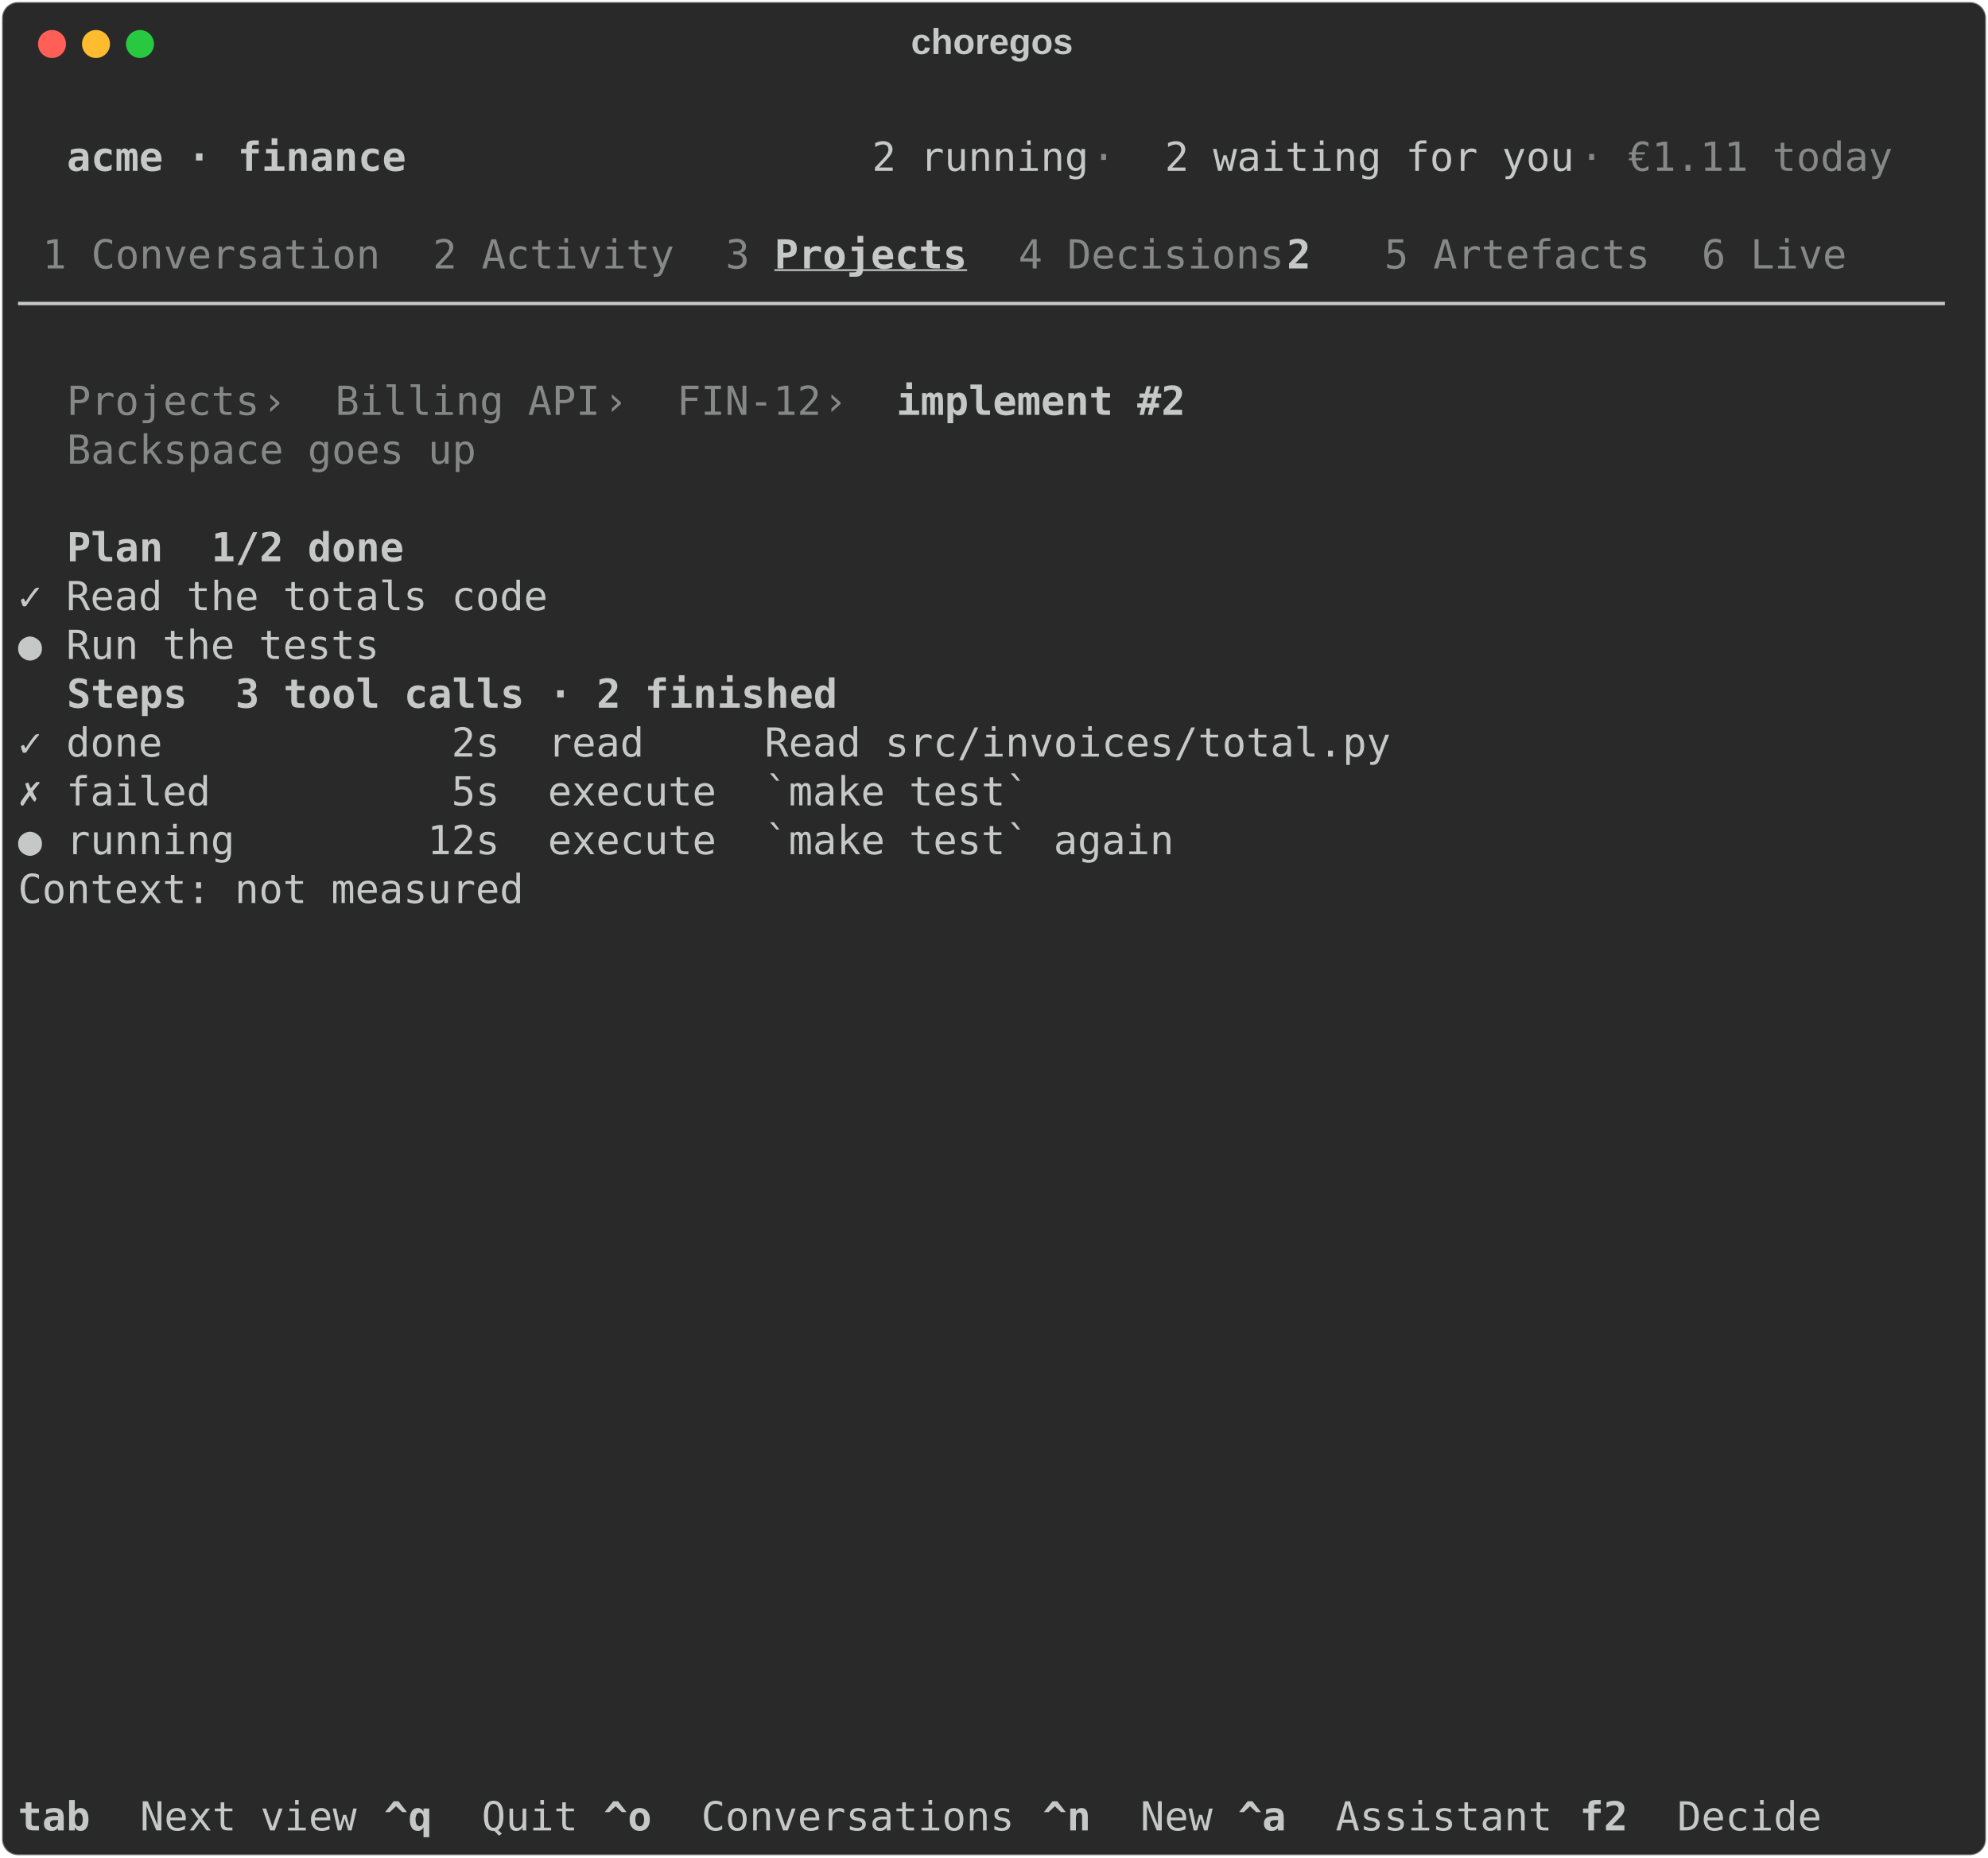
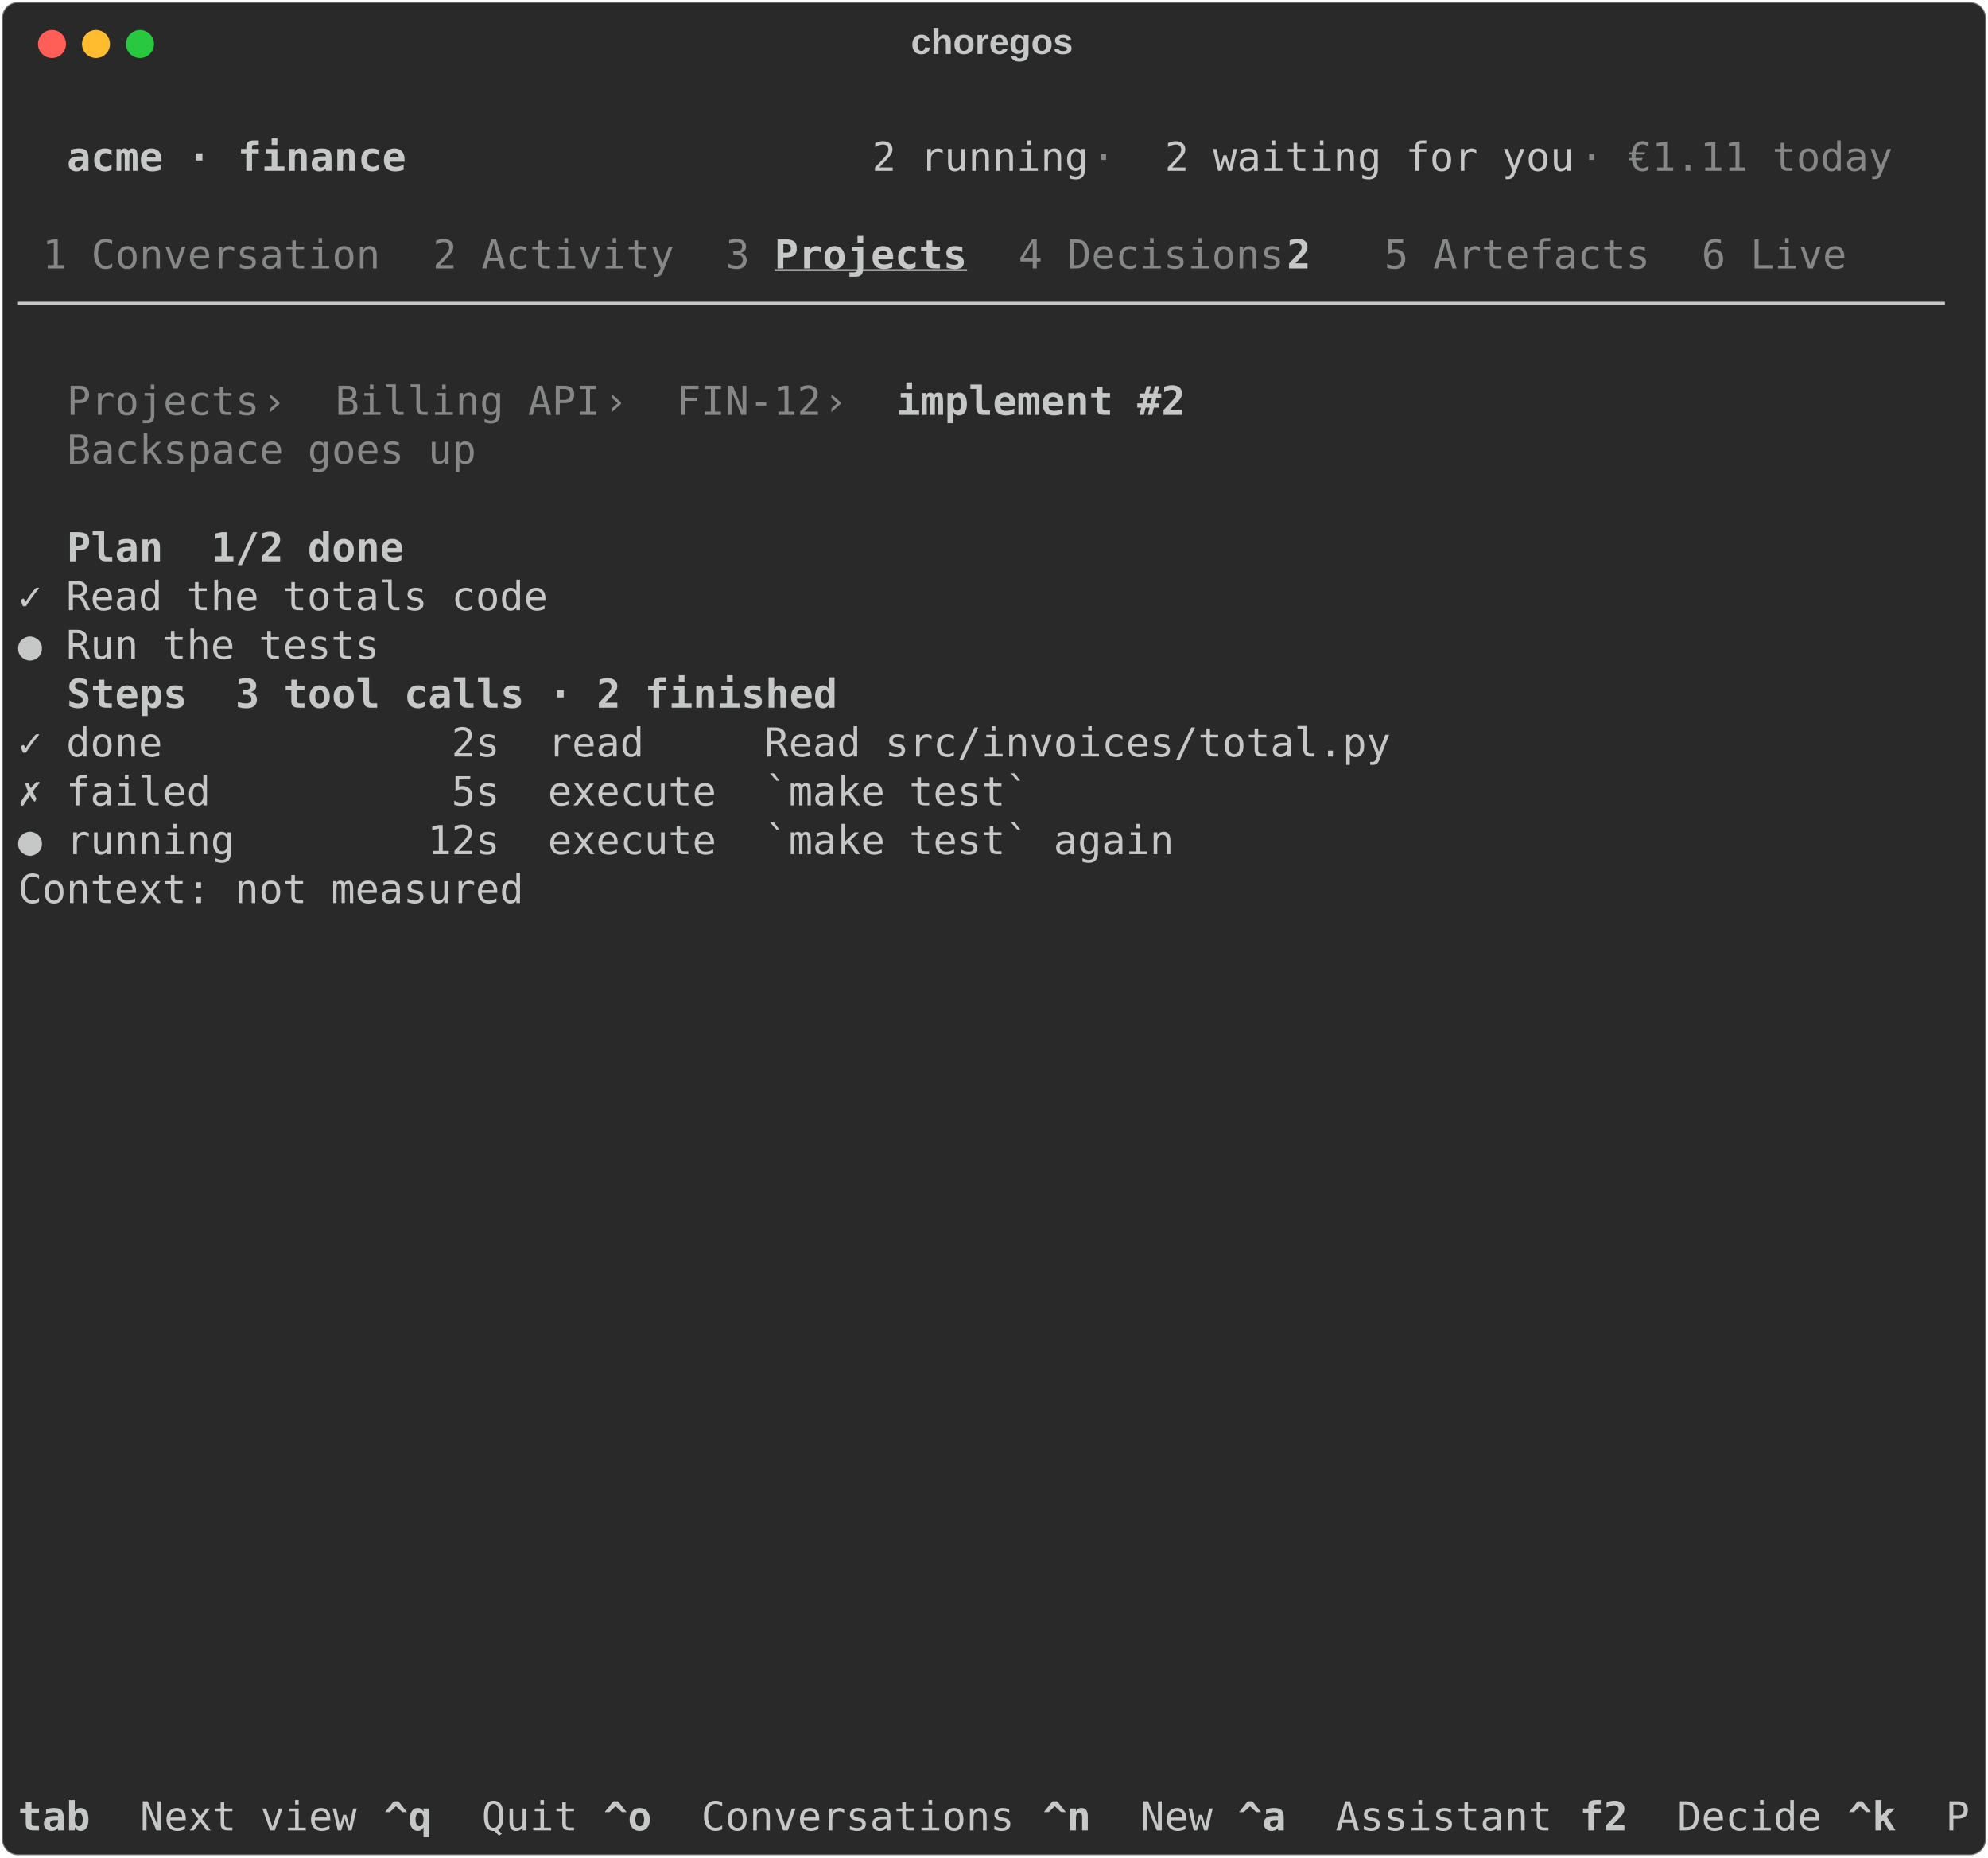
<svg xmlns="http://www.w3.org/2000/svg" class="rich-terminal" viewBox="0 0 994 928.4">
  <style>

    @font-face {
        font-family: "Fira Code";
        src: local("FiraCode-Regular"),
                url("https://cdnjs.cloudflare.com/ajax/libs/firacode/6.2.0/woff2/FiraCode-Regular.woff2") format("woff2"),
                url("https://cdnjs.cloudflare.com/ajax/libs/firacode/6.2.0/woff/FiraCode-Regular.woff") format("woff");
        font-style: normal;
        font-weight: 400;
    }
    @font-face {
        font-family: "Fira Code";
        src: local("FiraCode-Bold"),
                url("https://cdnjs.cloudflare.com/ajax/libs/firacode/6.2.0/woff2/FiraCode-Bold.woff2") format("woff2"),
                url("https://cdnjs.cloudflare.com/ajax/libs/firacode/6.2.0/woff/FiraCode-Bold.woff") format("woff");
        font-style: bold;
        font-weight: 700;
    }

-     .terminal-193849892-matrix {
+     .terminal-2483425769-matrix {
        font-family: Fira Code, monospace;
        font-size: 20px;
        line-height: 24.4px;
        font-variant-east-asian: full-width;
    }

-     .terminal-193849892-title {
+     .terminal-2483425769-title {
        font-size: 18px;
        font-weight: bold;
        font-family: arial;
    }

-     .terminal-193849892-r1 { fill: #c5c8c6 }
- .terminal-193849892-r2 { fill: #c5c8c6;font-weight: bold }
- .terminal-193849892-r3 { fill: #868887 }
- .terminal-193849892-r4 { fill: #c5c8c6;font-weight: bold;text-decoration: underline; }
+     .terminal-2483425769-r1 { fill: #c5c8c6 }
+ .terminal-2483425769-r2 { fill: #c5c8c6;font-weight: bold }
+ .terminal-2483425769-r3 { fill: #868887 }
+ .terminal-2483425769-r4 { fill: #c5c8c6;font-weight: bold;text-decoration: underline; }
    </style>
  <defs>
-     <clipPath id="terminal-193849892-clip-terminal">
+     <clipPath id="terminal-2483425769-clip-terminal">
      <rect x="0" y="0" width="975.0" height="877.4" />
    </clipPath>
-     <clipPath id="terminal-193849892-line-0">
+     <clipPath id="terminal-2483425769-line-0">
      <rect x="0" y="1.5" width="976" height="24.65" />
    </clipPath>
-     <clipPath id="terminal-193849892-line-1">
+     <clipPath id="terminal-2483425769-line-1">
      <rect x="0" y="25.9" width="976" height="24.65" />
    </clipPath>
-     <clipPath id="terminal-193849892-line-2">
+     <clipPath id="terminal-2483425769-line-2">
      <rect x="0" y="50.3" width="976" height="24.65" />
    </clipPath>
-     <clipPath id="terminal-193849892-line-3">
+     <clipPath id="terminal-2483425769-line-3">
      <rect x="0" y="74.7" width="976" height="24.65" />
    </clipPath>
-     <clipPath id="terminal-193849892-line-4">
+     <clipPath id="terminal-2483425769-line-4">
      <rect x="0" y="99.1" width="976" height="24.65" />
    </clipPath>
-     <clipPath id="terminal-193849892-line-5">
+     <clipPath id="terminal-2483425769-line-5">
      <rect x="0" y="123.5" width="976" height="24.65" />
    </clipPath>
-     <clipPath id="terminal-193849892-line-6">
+     <clipPath id="terminal-2483425769-line-6">
      <rect x="0" y="147.9" width="976" height="24.65" />
    </clipPath>
-     <clipPath id="terminal-193849892-line-7">
+     <clipPath id="terminal-2483425769-line-7">
      <rect x="0" y="172.3" width="976" height="24.65" />
    </clipPath>
-     <clipPath id="terminal-193849892-line-8">
+     <clipPath id="terminal-2483425769-line-8">
      <rect x="0" y="196.7" width="976" height="24.65" />
    </clipPath>
-     <clipPath id="terminal-193849892-line-9">
+     <clipPath id="terminal-2483425769-line-9">
      <rect x="0" y="221.1" width="976" height="24.65" />
    </clipPath>
-     <clipPath id="terminal-193849892-line-10">
+     <clipPath id="terminal-2483425769-line-10">
      <rect x="0" y="245.5" width="976" height="24.65" />
    </clipPath>
-     <clipPath id="terminal-193849892-line-11">
+     <clipPath id="terminal-2483425769-line-11">
      <rect x="0" y="269.9" width="976" height="24.65" />
    </clipPath>
-     <clipPath id="terminal-193849892-line-12">
+     <clipPath id="terminal-2483425769-line-12">
      <rect x="0" y="294.3" width="976" height="24.65" />
    </clipPath>
-     <clipPath id="terminal-193849892-line-13">
+     <clipPath id="terminal-2483425769-line-13">
      <rect x="0" y="318.7" width="976" height="24.65" />
    </clipPath>
-     <clipPath id="terminal-193849892-line-14">
+     <clipPath id="terminal-2483425769-line-14">
      <rect x="0" y="343.1" width="976" height="24.65" />
    </clipPath>
-     <clipPath id="terminal-193849892-line-15">
+     <clipPath id="terminal-2483425769-line-15">
      <rect x="0" y="367.5" width="976" height="24.65" />
    </clipPath>
-     <clipPath id="terminal-193849892-line-16">
+     <clipPath id="terminal-2483425769-line-16">
      <rect x="0" y="391.9" width="976" height="24.65" />
    </clipPath>
-     <clipPath id="terminal-193849892-line-17">
+     <clipPath id="terminal-2483425769-line-17">
      <rect x="0" y="416.3" width="976" height="24.65" />
    </clipPath>
-     <clipPath id="terminal-193849892-line-18">
+     <clipPath id="terminal-2483425769-line-18">
      <rect x="0" y="440.7" width="976" height="24.65" />
    </clipPath>
-     <clipPath id="terminal-193849892-line-19">
+     <clipPath id="terminal-2483425769-line-19">
      <rect x="0" y="465.1" width="976" height="24.65" />
    </clipPath>
-     <clipPath id="terminal-193849892-line-20">
+     <clipPath id="terminal-2483425769-line-20">
      <rect x="0" y="489.5" width="976" height="24.65" />
    </clipPath>
-     <clipPath id="terminal-193849892-line-21">
+     <clipPath id="terminal-2483425769-line-21">
      <rect x="0" y="513.9" width="976" height="24.65" />
    </clipPath>
-     <clipPath id="terminal-193849892-line-22">
+     <clipPath id="terminal-2483425769-line-22">
      <rect x="0" y="538.3" width="976" height="24.65" />
    </clipPath>
-     <clipPath id="terminal-193849892-line-23">
+     <clipPath id="terminal-2483425769-line-23">
      <rect x="0" y="562.7" width="976" height="24.65" />
    </clipPath>
-     <clipPath id="terminal-193849892-line-24">
+     <clipPath id="terminal-2483425769-line-24">
      <rect x="0" y="587.1" width="976" height="24.65" />
    </clipPath>
-     <clipPath id="terminal-193849892-line-25">
+     <clipPath id="terminal-2483425769-line-25">
      <rect x="0" y="611.5" width="976" height="24.65" />
    </clipPath>
-     <clipPath id="terminal-193849892-line-26">
+     <clipPath id="terminal-2483425769-line-26">
      <rect x="0" y="635.9" width="976" height="24.65" />
    </clipPath>
-     <clipPath id="terminal-193849892-line-27">
+     <clipPath id="terminal-2483425769-line-27">
      <rect x="0" y="660.3" width="976" height="24.65" />
    </clipPath>
-     <clipPath id="terminal-193849892-line-28">
+     <clipPath id="terminal-2483425769-line-28">
      <rect x="0" y="684.7" width="976" height="24.65" />
    </clipPath>
-     <clipPath id="terminal-193849892-line-29">
+     <clipPath id="terminal-2483425769-line-29">
      <rect x="0" y="709.1" width="976" height="24.65" />
    </clipPath>
-     <clipPath id="terminal-193849892-line-30">
+     <clipPath id="terminal-2483425769-line-30">
      <rect x="0" y="733.5" width="976" height="24.65" />
    </clipPath>
-     <clipPath id="terminal-193849892-line-31">
+     <clipPath id="terminal-2483425769-line-31">
      <rect x="0" y="757.9" width="976" height="24.65" />
    </clipPath>
-     <clipPath id="terminal-193849892-line-32">
+     <clipPath id="terminal-2483425769-line-32">
      <rect x="0" y="782.3" width="976" height="24.65" />
    </clipPath>
-     <clipPath id="terminal-193849892-line-33">
+     <clipPath id="terminal-2483425769-line-33">
      <rect x="0" y="806.7" width="976" height="24.65" />
    </clipPath>
-     <clipPath id="terminal-193849892-line-34">
+     <clipPath id="terminal-2483425769-line-34">
      <rect x="0" y="831.1" width="976" height="24.65" />
    </clipPath>
  </defs>
  <rect fill="#292929" stroke="rgba(255,255,255,0.35)" stroke-width="1" x="1" y="1" width="992" height="926.4" rx="8" />
-   <text class="terminal-193849892-title" fill="#c5c8c6" text-anchor="middle" x="496" y="27">choregos</text>
+   <text class="terminal-2483425769-title" fill="#c5c8c6" text-anchor="middle" x="496" y="27">choregos</text>
  <g transform="translate(26,22)">
    <circle cx="0" cy="0" r="7" fill="#ff5f57" />
    <circle cx="22" cy="0" r="7" fill="#febc2e" />
    <circle cx="44" cy="0" r="7" fill="#28c840" />
  </g>
-   <g transform="translate(9, 41)" clip-path="url(#terminal-193849892-clip-terminal)">
-     <g class="terminal-193849892-matrix">
-       <text class="terminal-193849892-r1" x="976" y="20" textLength="12.2" clip-path="url(#terminal-193849892-line-0)">
- </text>
-       <text class="terminal-193849892-r2" x="24.4" y="44.4" textLength="85.4" clip-path="url(#terminal-193849892-line-1)">acme · </text>
-       <text class="terminal-193849892-r2" x="109.8" y="44.4" textLength="85.4" clip-path="url(#terminal-193849892-line-1)">finance</text>
-       <text class="terminal-193849892-r1" x="427" y="44.4" textLength="109.8" clip-path="url(#terminal-193849892-line-1)">2 running</text>
-       <text class="terminal-193849892-r3" x="536.8" y="44.4" textLength="36.6" clip-path="url(#terminal-193849892-line-1)"> · </text>
-       <text class="terminal-193849892-r1" x="573.4" y="44.4" textLength="207.4" clip-path="url(#terminal-193849892-line-1)">2 waiting for you</text>
-       <text class="terminal-193849892-r3" x="780.8" y="44.4" textLength="170.8" clip-path="url(#terminal-193849892-line-1)"> · €1.11 today</text>
-       <text class="terminal-193849892-r1" x="976" y="44.4" textLength="12.2" clip-path="url(#terminal-193849892-line-1)">
- </text>
-       <text class="terminal-193849892-r1" x="976" y="68.8" textLength="12.2" clip-path="url(#terminal-193849892-line-2)">
- </text>
-       <text class="terminal-193849892-r3" x="12.2" y="93.2" textLength="24.4" clip-path="url(#terminal-193849892-line-3)">1 </text>
-       <text class="terminal-193849892-r3" x="36.6" y="93.2" textLength="146.4" clip-path="url(#terminal-193849892-line-3)">Conversation</text>
-       <text class="terminal-193849892-r3" x="207.4" y="93.2" textLength="24.4" clip-path="url(#terminal-193849892-line-3)">2 </text>
-       <text class="terminal-193849892-r3" x="231.8" y="93.2" textLength="97.6" clip-path="url(#terminal-193849892-line-3)">Activity</text>
-       <text class="terminal-193849892-r3" x="353.8" y="93.2" textLength="24.4" clip-path="url(#terminal-193849892-line-3)">3 </text>
-       <text class="terminal-193849892-r4" x="378.2" y="93.2" textLength="97.6" clip-path="url(#terminal-193849892-line-3)">Projects</text>
-       <text class="terminal-193849892-r3" x="500.2" y="93.2" textLength="24.4" clip-path="url(#terminal-193849892-line-3)">4 </text>
-       <text class="terminal-193849892-r3" x="524.6" y="93.2" textLength="109.8" clip-path="url(#terminal-193849892-line-3)">Decisions</text>
-       <text class="terminal-193849892-r2" x="634.4" y="93.2" textLength="24.4" clip-path="url(#terminal-193849892-line-3)"> 2</text>
-       <text class="terminal-193849892-r3" x="683.2" y="93.2" textLength="24.4" clip-path="url(#terminal-193849892-line-3)">5 </text>
-       <text class="terminal-193849892-r3" x="707.6" y="93.2" textLength="109.8" clip-path="url(#terminal-193849892-line-3)">Artefacts</text>
-       <text class="terminal-193849892-r3" x="841.8" y="93.2" textLength="24.4" clip-path="url(#terminal-193849892-line-3)">6 </text>
-       <text class="terminal-193849892-r3" x="866.2" y="93.2" textLength="48.8" clip-path="url(#terminal-193849892-line-3)">Live</text>
-       <text class="terminal-193849892-r1" x="976" y="93.2" textLength="12.2" clip-path="url(#terminal-193849892-line-3)">
- </text>
-       <text class="terminal-193849892-r1" x="0" y="117.6" textLength="976" clip-path="url(#terminal-193849892-line-4)">────────────────────────────────────────────────────────────────────────────────</text>
-       <text class="terminal-193849892-r1" x="976" y="117.6" textLength="12.2" clip-path="url(#terminal-193849892-line-4)">
- </text>
-       <text class="terminal-193849892-r1" x="976" y="142" textLength="12.2" clip-path="url(#terminal-193849892-line-5)">
- </text>
-       <text class="terminal-193849892-r3" x="24.4" y="166.4" textLength="97.6" clip-path="url(#terminal-193849892-line-6)">Projects</text>
-       <text class="terminal-193849892-r3" x="122" y="166.4" textLength="36.6" clip-path="url(#terminal-193849892-line-6)"> › </text>
-       <text class="terminal-193849892-r3" x="158.6" y="166.4" textLength="134.2" clip-path="url(#terminal-193849892-line-6)">Billing API</text>
-       <text class="terminal-193849892-r3" x="292.8" y="166.4" textLength="36.6" clip-path="url(#terminal-193849892-line-6)"> › </text>
-       <text class="terminal-193849892-r3" x="329.4" y="166.4" textLength="73.2" clip-path="url(#terminal-193849892-line-6)">FIN-12</text>
-       <text class="terminal-193849892-r3" x="402.6" y="166.4" textLength="36.6" clip-path="url(#terminal-193849892-line-6)"> › </text>
-       <text class="terminal-193849892-r2" x="439.2" y="166.4" textLength="146.4" clip-path="url(#terminal-193849892-line-6)">implement #2</text>
-       <text class="terminal-193849892-r1" x="976" y="166.4" textLength="12.2" clip-path="url(#terminal-193849892-line-6)">
- </text>
-       <text class="terminal-193849892-r3" x="24.4" y="190.8" textLength="207.4" clip-path="url(#terminal-193849892-line-7)">Backspace goes up</text>
-       <text class="terminal-193849892-r1" x="976" y="190.8" textLength="12.2" clip-path="url(#terminal-193849892-line-7)">
- </text>
-       <text class="terminal-193849892-r1" x="976" y="215.2" textLength="12.2" clip-path="url(#terminal-193849892-line-8)">
- </text>
-       <text class="terminal-193849892-r2" x="24.4" y="239.6" textLength="170.8" clip-path="url(#terminal-193849892-line-9)">Plan  1/2 done</text>
-       <text class="terminal-193849892-r1" x="976" y="239.6" textLength="12.2" clip-path="url(#terminal-193849892-line-9)">
- </text>
-       <text class="terminal-193849892-r1" x="0" y="264" textLength="976" clip-path="url(#terminal-193849892-line-10)">    ✓ Read the totals code                                                      </text>
-       <text class="terminal-193849892-r1" x="976" y="264" textLength="12.2" clip-path="url(#terminal-193849892-line-10)">
- </text>
-       <text class="terminal-193849892-r1" x="0" y="288.4" textLength="976" clip-path="url(#terminal-193849892-line-11)">    ● Run the tests                                                             </text>
-       <text class="terminal-193849892-r1" x="976" y="288.4" textLength="12.2" clip-path="url(#terminal-193849892-line-11)">
- </text>
-       <text class="terminal-193849892-r2" x="24.4" y="312.8" textLength="390.4" clip-path="url(#terminal-193849892-line-12)">Steps  3 tool calls · 2 finished</text>
-       <text class="terminal-193849892-r1" x="976" y="312.8" textLength="12.2" clip-path="url(#terminal-193849892-line-12)">
- </text>
-       <text class="terminal-193849892-r1" x="0" y="337.2" textLength="976" clip-path="url(#terminal-193849892-line-13)">    ✓ done            2s  read     Read src/invoices/total.py                   </text>
-       <text class="terminal-193849892-r1" x="976" y="337.2" textLength="12.2" clip-path="url(#terminal-193849892-line-13)">
- </text>
-       <text class="terminal-193849892-r1" x="0" y="361.6" textLength="976" clip-path="url(#terminal-193849892-line-14)">    ✗ failed          5s  execute  `make test`                                  </text>
-       <text class="terminal-193849892-r1" x="976" y="361.6" textLength="12.2" clip-path="url(#terminal-193849892-line-14)">
- </text>
-       <text class="terminal-193849892-r1" x="0" y="386" textLength="976" clip-path="url(#terminal-193849892-line-15)">    ● running        12s  execute  `make test` again                            </text>
-       <text class="terminal-193849892-r1" x="976" y="386" textLength="12.2" clip-path="url(#terminal-193849892-line-15)">
- </text>
-       <text class="terminal-193849892-r1" x="0" y="410.4" textLength="976" clip-path="url(#terminal-193849892-line-16)">  Context: not measured                                                         </text>
-       <text class="terminal-193849892-r1" x="976" y="410.4" textLength="12.2" clip-path="url(#terminal-193849892-line-16)">
- </text>
-       <text class="terminal-193849892-r1" x="976" y="434.8" textLength="12.2" clip-path="url(#terminal-193849892-line-17)">
- </text>
-       <text class="terminal-193849892-r1" x="976" y="459.2" textLength="12.2" clip-path="url(#terminal-193849892-line-18)">
- </text>
-       <text class="terminal-193849892-r1" x="976" y="483.6" textLength="12.2" clip-path="url(#terminal-193849892-line-19)">
- </text>
-       <text class="terminal-193849892-r1" x="976" y="508" textLength="12.2" clip-path="url(#terminal-193849892-line-20)">
- </text>
-       <text class="terminal-193849892-r1" x="976" y="532.4" textLength="12.2" clip-path="url(#terminal-193849892-line-21)">
- </text>
-       <text class="terminal-193849892-r1" x="976" y="556.8" textLength="12.2" clip-path="url(#terminal-193849892-line-22)">
- </text>
-       <text class="terminal-193849892-r1" x="976" y="581.2" textLength="12.2" clip-path="url(#terminal-193849892-line-23)">
- </text>
-       <text class="terminal-193849892-r1" x="976" y="605.6" textLength="12.2" clip-path="url(#terminal-193849892-line-24)">
- </text>
-       <text class="terminal-193849892-r1" x="976" y="630" textLength="12.2" clip-path="url(#terminal-193849892-line-25)">
- </text>
-       <text class="terminal-193849892-r1" x="976" y="654.4" textLength="12.2" clip-path="url(#terminal-193849892-line-26)">
- </text>
-       <text class="terminal-193849892-r1" x="976" y="678.8" textLength="12.2" clip-path="url(#terminal-193849892-line-27)">
- </text>
-       <text class="terminal-193849892-r1" x="976" y="703.2" textLength="12.2" clip-path="url(#terminal-193849892-line-28)">
- </text>
-       <text class="terminal-193849892-r1" x="976" y="727.6" textLength="12.2" clip-path="url(#terminal-193849892-line-29)">
- </text>
-       <text class="terminal-193849892-r1" x="976" y="752" textLength="12.2" clip-path="url(#terminal-193849892-line-30)">
- </text>
-       <text class="terminal-193849892-r1" x="976" y="776.4" textLength="12.2" clip-path="url(#terminal-193849892-line-31)">
- </text>
-       <text class="terminal-193849892-r1" x="976" y="800.8" textLength="12.2" clip-path="url(#terminal-193849892-line-32)">
- </text>
-       <text class="terminal-193849892-r1" x="976" y="825.2" textLength="12.2" clip-path="url(#terminal-193849892-line-33)">
- </text>
-       <text class="terminal-193849892-r1" x="976" y="849.6" textLength="12.2" clip-path="url(#terminal-193849892-line-34)">
- </text>
-       <text class="terminal-193849892-r2" x="0" y="874" textLength="61" clip-path="url(#terminal-193849892-line-35)"> tab </text>
-       <text class="terminal-193849892-r1" x="61" y="874" textLength="122" clip-path="url(#terminal-193849892-line-35)">Next view </text>
-       <text class="terminal-193849892-r2" x="183" y="874" textLength="48.8" clip-path="url(#terminal-193849892-line-35)"> ^q </text>
-       <text class="terminal-193849892-r1" x="231.8" y="874" textLength="61" clip-path="url(#terminal-193849892-line-35)">Quit </text>
-       <text class="terminal-193849892-r2" x="292.8" y="874" textLength="48.8" clip-path="url(#terminal-193849892-line-35)"> ^o </text>
-       <text class="terminal-193849892-r1" x="341.6" y="874" textLength="170.8" clip-path="url(#terminal-193849892-line-35)">Conversations </text>
-       <text class="terminal-193849892-r2" x="512.4" y="874" textLength="48.8" clip-path="url(#terminal-193849892-line-35)"> ^n </text>
-       <text class="terminal-193849892-r1" x="561.2" y="874" textLength="48.8" clip-path="url(#terminal-193849892-line-35)">New </text>
-       <text class="terminal-193849892-r2" x="610" y="874" textLength="48.8" clip-path="url(#terminal-193849892-line-35)"> ^a </text>
-       <text class="terminal-193849892-r1" x="658.8" y="874" textLength="122" clip-path="url(#terminal-193849892-line-35)">Assistant </text>
-       <text class="terminal-193849892-r2" x="780.8" y="874" textLength="48.8" clip-path="url(#terminal-193849892-line-35)"> f2 </text>
-       <text class="terminal-193849892-r1" x="829.6" y="874" textLength="85.4" clip-path="url(#terminal-193849892-line-35)">Decide </text>
+   <g transform="translate(9, 41)" clip-path="url(#terminal-2483425769-clip-terminal)">
+     <g class="terminal-2483425769-matrix">
+       <text class="terminal-2483425769-r1" x="976" y="20" textLength="12.2" clip-path="url(#terminal-2483425769-line-0)">
+ </text>
+       <text class="terminal-2483425769-r2" x="24.4" y="44.4" textLength="85.4" clip-path="url(#terminal-2483425769-line-1)">acme · </text>
+       <text class="terminal-2483425769-r2" x="109.8" y="44.4" textLength="85.4" clip-path="url(#terminal-2483425769-line-1)">finance</text>
+       <text class="terminal-2483425769-r1" x="427" y="44.4" textLength="109.8" clip-path="url(#terminal-2483425769-line-1)">2 running</text>
+       <text class="terminal-2483425769-r3" x="536.8" y="44.4" textLength="36.6" clip-path="url(#terminal-2483425769-line-1)"> · </text>
+       <text class="terminal-2483425769-r1" x="573.4" y="44.4" textLength="207.4" clip-path="url(#terminal-2483425769-line-1)">2 waiting for you</text>
+       <text class="terminal-2483425769-r3" x="780.8" y="44.4" textLength="170.8" clip-path="url(#terminal-2483425769-line-1)"> · €1.11 today</text>
+       <text class="terminal-2483425769-r1" x="976" y="44.4" textLength="12.2" clip-path="url(#terminal-2483425769-line-1)">
+ </text>
+       <text class="terminal-2483425769-r1" x="976" y="68.8" textLength="12.2" clip-path="url(#terminal-2483425769-line-2)">
+ </text>
+       <text class="terminal-2483425769-r3" x="12.2" y="93.2" textLength="24.4" clip-path="url(#terminal-2483425769-line-3)">1 </text>
+       <text class="terminal-2483425769-r3" x="36.6" y="93.2" textLength="146.4" clip-path="url(#terminal-2483425769-line-3)">Conversation</text>
+       <text class="terminal-2483425769-r3" x="207.4" y="93.2" textLength="24.4" clip-path="url(#terminal-2483425769-line-3)">2 </text>
+       <text class="terminal-2483425769-r3" x="231.8" y="93.2" textLength="97.6" clip-path="url(#terminal-2483425769-line-3)">Activity</text>
+       <text class="terminal-2483425769-r3" x="353.8" y="93.2" textLength="24.4" clip-path="url(#terminal-2483425769-line-3)">3 </text>
+       <text class="terminal-2483425769-r4" x="378.2" y="93.2" textLength="97.6" clip-path="url(#terminal-2483425769-line-3)">Projects</text>
+       <text class="terminal-2483425769-r3" x="500.2" y="93.2" textLength="24.4" clip-path="url(#terminal-2483425769-line-3)">4 </text>
+       <text class="terminal-2483425769-r3" x="524.6" y="93.2" textLength="109.8" clip-path="url(#terminal-2483425769-line-3)">Decisions</text>
+       <text class="terminal-2483425769-r2" x="634.4" y="93.2" textLength="24.4" clip-path="url(#terminal-2483425769-line-3)"> 2</text>
+       <text class="terminal-2483425769-r3" x="683.2" y="93.2" textLength="24.4" clip-path="url(#terminal-2483425769-line-3)">5 </text>
+       <text class="terminal-2483425769-r3" x="707.6" y="93.2" textLength="109.8" clip-path="url(#terminal-2483425769-line-3)">Artefacts</text>
+       <text class="terminal-2483425769-r3" x="841.8" y="93.2" textLength="24.4" clip-path="url(#terminal-2483425769-line-3)">6 </text>
+       <text class="terminal-2483425769-r3" x="866.2" y="93.2" textLength="48.8" clip-path="url(#terminal-2483425769-line-3)">Live</text>
+       <text class="terminal-2483425769-r1" x="976" y="93.2" textLength="12.2" clip-path="url(#terminal-2483425769-line-3)">
+ </text>
+       <text class="terminal-2483425769-r1" x="0" y="117.6" textLength="976" clip-path="url(#terminal-2483425769-line-4)">────────────────────────────────────────────────────────────────────────────────</text>
+       <text class="terminal-2483425769-r1" x="976" y="117.6" textLength="12.2" clip-path="url(#terminal-2483425769-line-4)">
+ </text>
+       <text class="terminal-2483425769-r1" x="976" y="142" textLength="12.2" clip-path="url(#terminal-2483425769-line-5)">
+ </text>
+       <text class="terminal-2483425769-r3" x="24.4" y="166.4" textLength="97.6" clip-path="url(#terminal-2483425769-line-6)">Projects</text>
+       <text class="terminal-2483425769-r3" x="122" y="166.4" textLength="36.6" clip-path="url(#terminal-2483425769-line-6)"> › </text>
+       <text class="terminal-2483425769-r3" x="158.6" y="166.4" textLength="134.2" clip-path="url(#terminal-2483425769-line-6)">Billing API</text>
+       <text class="terminal-2483425769-r3" x="292.8" y="166.4" textLength="36.6" clip-path="url(#terminal-2483425769-line-6)"> › </text>
+       <text class="terminal-2483425769-r3" x="329.4" y="166.4" textLength="73.2" clip-path="url(#terminal-2483425769-line-6)">FIN-12</text>
+       <text class="terminal-2483425769-r3" x="402.6" y="166.4" textLength="36.6" clip-path="url(#terminal-2483425769-line-6)"> › </text>
+       <text class="terminal-2483425769-r2" x="439.2" y="166.4" textLength="146.4" clip-path="url(#terminal-2483425769-line-6)">implement #2</text>
+       <text class="terminal-2483425769-r1" x="976" y="166.4" textLength="12.2" clip-path="url(#terminal-2483425769-line-6)">
+ </text>
+       <text class="terminal-2483425769-r3" x="24.4" y="190.8" textLength="207.4" clip-path="url(#terminal-2483425769-line-7)">Backspace goes up</text>
+       <text class="terminal-2483425769-r1" x="976" y="190.8" textLength="12.2" clip-path="url(#terminal-2483425769-line-7)">
+ </text>
+       <text class="terminal-2483425769-r1" x="976" y="215.2" textLength="12.2" clip-path="url(#terminal-2483425769-line-8)">
+ </text>
+       <text class="terminal-2483425769-r2" x="24.4" y="239.6" textLength="170.8" clip-path="url(#terminal-2483425769-line-9)">Plan  1/2 done</text>
+       <text class="terminal-2483425769-r1" x="976" y="239.6" textLength="12.2" clip-path="url(#terminal-2483425769-line-9)">
+ </text>
+       <text class="terminal-2483425769-r1" x="0" y="264" textLength="976" clip-path="url(#terminal-2483425769-line-10)">    ✓ Read the totals code                                                      </text>
+       <text class="terminal-2483425769-r1" x="976" y="264" textLength="12.2" clip-path="url(#terminal-2483425769-line-10)">
+ </text>
+       <text class="terminal-2483425769-r1" x="0" y="288.4" textLength="976" clip-path="url(#terminal-2483425769-line-11)">    ● Run the tests                                                             </text>
+       <text class="terminal-2483425769-r1" x="976" y="288.4" textLength="12.2" clip-path="url(#terminal-2483425769-line-11)">
+ </text>
+       <text class="terminal-2483425769-r2" x="24.4" y="312.8" textLength="390.4" clip-path="url(#terminal-2483425769-line-12)">Steps  3 tool calls · 2 finished</text>
+       <text class="terminal-2483425769-r1" x="976" y="312.8" textLength="12.2" clip-path="url(#terminal-2483425769-line-12)">
+ </text>
+       <text class="terminal-2483425769-r1" x="0" y="337.2" textLength="976" clip-path="url(#terminal-2483425769-line-13)">    ✓ done            2s  read     Read src/invoices/total.py                   </text>
+       <text class="terminal-2483425769-r1" x="976" y="337.2" textLength="12.2" clip-path="url(#terminal-2483425769-line-13)">
+ </text>
+       <text class="terminal-2483425769-r1" x="0" y="361.6" textLength="976" clip-path="url(#terminal-2483425769-line-14)">    ✗ failed          5s  execute  `make test`                                  </text>
+       <text class="terminal-2483425769-r1" x="976" y="361.6" textLength="12.2" clip-path="url(#terminal-2483425769-line-14)">
+ </text>
+       <text class="terminal-2483425769-r1" x="0" y="386" textLength="976" clip-path="url(#terminal-2483425769-line-15)">    ● running        12s  execute  `make test` again                            </text>
+       <text class="terminal-2483425769-r1" x="976" y="386" textLength="12.2" clip-path="url(#terminal-2483425769-line-15)">
+ </text>
+       <text class="terminal-2483425769-r1" x="0" y="410.4" textLength="976" clip-path="url(#terminal-2483425769-line-16)">  Context: not measured                                                         </text>
+       <text class="terminal-2483425769-r1" x="976" y="410.4" textLength="12.2" clip-path="url(#terminal-2483425769-line-16)">
+ </text>
+       <text class="terminal-2483425769-r1" x="976" y="434.8" textLength="12.2" clip-path="url(#terminal-2483425769-line-17)">
+ </text>
+       <text class="terminal-2483425769-r1" x="976" y="459.2" textLength="12.2" clip-path="url(#terminal-2483425769-line-18)">
+ </text>
+       <text class="terminal-2483425769-r1" x="976" y="483.6" textLength="12.2" clip-path="url(#terminal-2483425769-line-19)">
+ </text>
+       <text class="terminal-2483425769-r1" x="976" y="508" textLength="12.2" clip-path="url(#terminal-2483425769-line-20)">
+ </text>
+       <text class="terminal-2483425769-r1" x="976" y="532.4" textLength="12.2" clip-path="url(#terminal-2483425769-line-21)">
+ </text>
+       <text class="terminal-2483425769-r1" x="976" y="556.8" textLength="12.2" clip-path="url(#terminal-2483425769-line-22)">
+ </text>
+       <text class="terminal-2483425769-r1" x="976" y="581.2" textLength="12.2" clip-path="url(#terminal-2483425769-line-23)">
+ </text>
+       <text class="terminal-2483425769-r1" x="976" y="605.6" textLength="12.2" clip-path="url(#terminal-2483425769-line-24)">
+ </text>
+       <text class="terminal-2483425769-r1" x="976" y="630" textLength="12.2" clip-path="url(#terminal-2483425769-line-25)">
+ </text>
+       <text class="terminal-2483425769-r1" x="976" y="654.4" textLength="12.2" clip-path="url(#terminal-2483425769-line-26)">
+ </text>
+       <text class="terminal-2483425769-r1" x="976" y="678.8" textLength="12.2" clip-path="url(#terminal-2483425769-line-27)">
+ </text>
+       <text class="terminal-2483425769-r1" x="976" y="703.2" textLength="12.2" clip-path="url(#terminal-2483425769-line-28)">
+ </text>
+       <text class="terminal-2483425769-r1" x="976" y="727.6" textLength="12.2" clip-path="url(#terminal-2483425769-line-29)">
+ </text>
+       <text class="terminal-2483425769-r1" x="976" y="752" textLength="12.2" clip-path="url(#terminal-2483425769-line-30)">
+ </text>
+       <text class="terminal-2483425769-r1" x="976" y="776.4" textLength="12.2" clip-path="url(#terminal-2483425769-line-31)">
+ </text>
+       <text class="terminal-2483425769-r1" x="976" y="800.8" textLength="12.2" clip-path="url(#terminal-2483425769-line-32)">
+ </text>
+       <text class="terminal-2483425769-r1" x="976" y="825.2" textLength="12.2" clip-path="url(#terminal-2483425769-line-33)">
+ </text>
+       <text class="terminal-2483425769-r1" x="976" y="849.6" textLength="12.2" clip-path="url(#terminal-2483425769-line-34)">
+ </text>
+       <text class="terminal-2483425769-r2" x="0" y="874" textLength="61" clip-path="url(#terminal-2483425769-line-35)"> tab </text>
+       <text class="terminal-2483425769-r1" x="61" y="874" textLength="122" clip-path="url(#terminal-2483425769-line-35)">Next view </text>
+       <text class="terminal-2483425769-r2" x="183" y="874" textLength="48.8" clip-path="url(#terminal-2483425769-line-35)"> ^q </text>
+       <text class="terminal-2483425769-r1" x="231.8" y="874" textLength="61" clip-path="url(#terminal-2483425769-line-35)">Quit </text>
+       <text class="terminal-2483425769-r2" x="292.8" y="874" textLength="48.8" clip-path="url(#terminal-2483425769-line-35)"> ^o </text>
+       <text class="terminal-2483425769-r1" x="341.6" y="874" textLength="170.8" clip-path="url(#terminal-2483425769-line-35)">Conversations </text>
+       <text class="terminal-2483425769-r2" x="512.4" y="874" textLength="48.8" clip-path="url(#terminal-2483425769-line-35)"> ^n </text>
+       <text class="terminal-2483425769-r1" x="561.2" y="874" textLength="48.8" clip-path="url(#terminal-2483425769-line-35)">New </text>
+       <text class="terminal-2483425769-r2" x="610" y="874" textLength="48.8" clip-path="url(#terminal-2483425769-line-35)"> ^a </text>
+       <text class="terminal-2483425769-r1" x="658.8" y="874" textLength="122" clip-path="url(#terminal-2483425769-line-35)">Assistant </text>
+       <text class="terminal-2483425769-r2" x="780.8" y="874" textLength="48.8" clip-path="url(#terminal-2483425769-line-35)"> f2 </text>
+       <text class="terminal-2483425769-r1" x="829.6" y="874" textLength="85.4" clip-path="url(#terminal-2483425769-line-35)">Decide </text>
+       <text class="terminal-2483425769-r2" x="915" y="874" textLength="48.8" clip-path="url(#terminal-2483425769-line-35)"> ^k </text>
+       <text class="terminal-2483425769-r1" x="963.8" y="874" textLength="12.2" clip-path="url(#terminal-2483425769-line-35)">P</text>
    </g>
  </g>
</svg>
